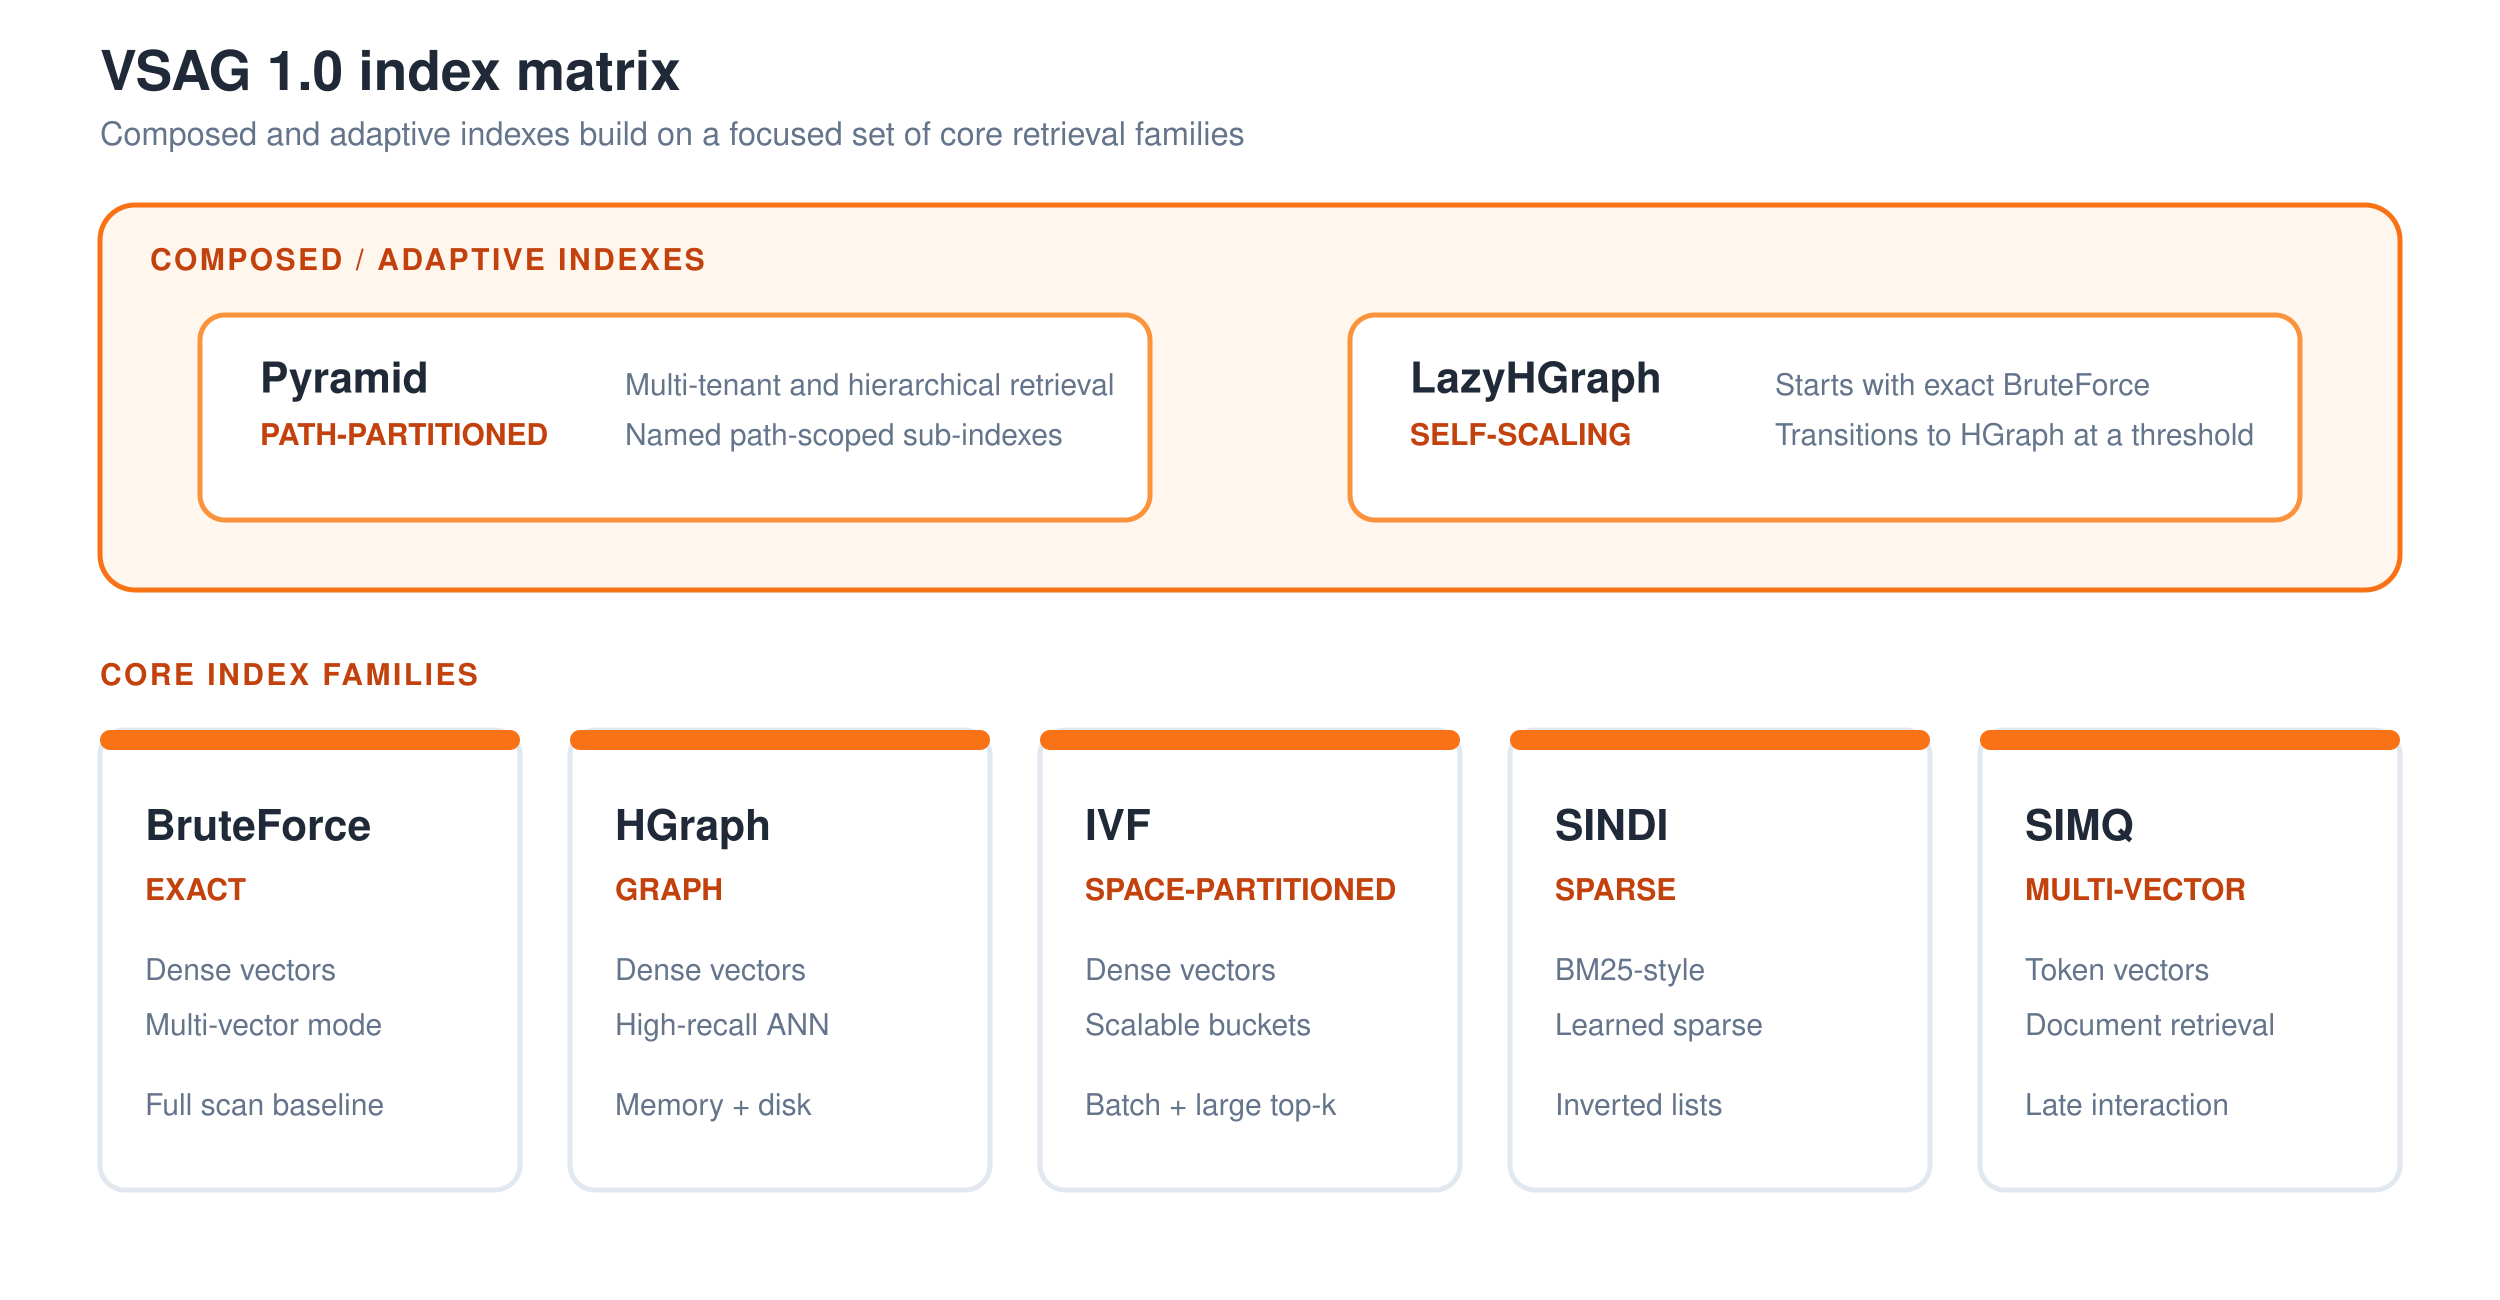
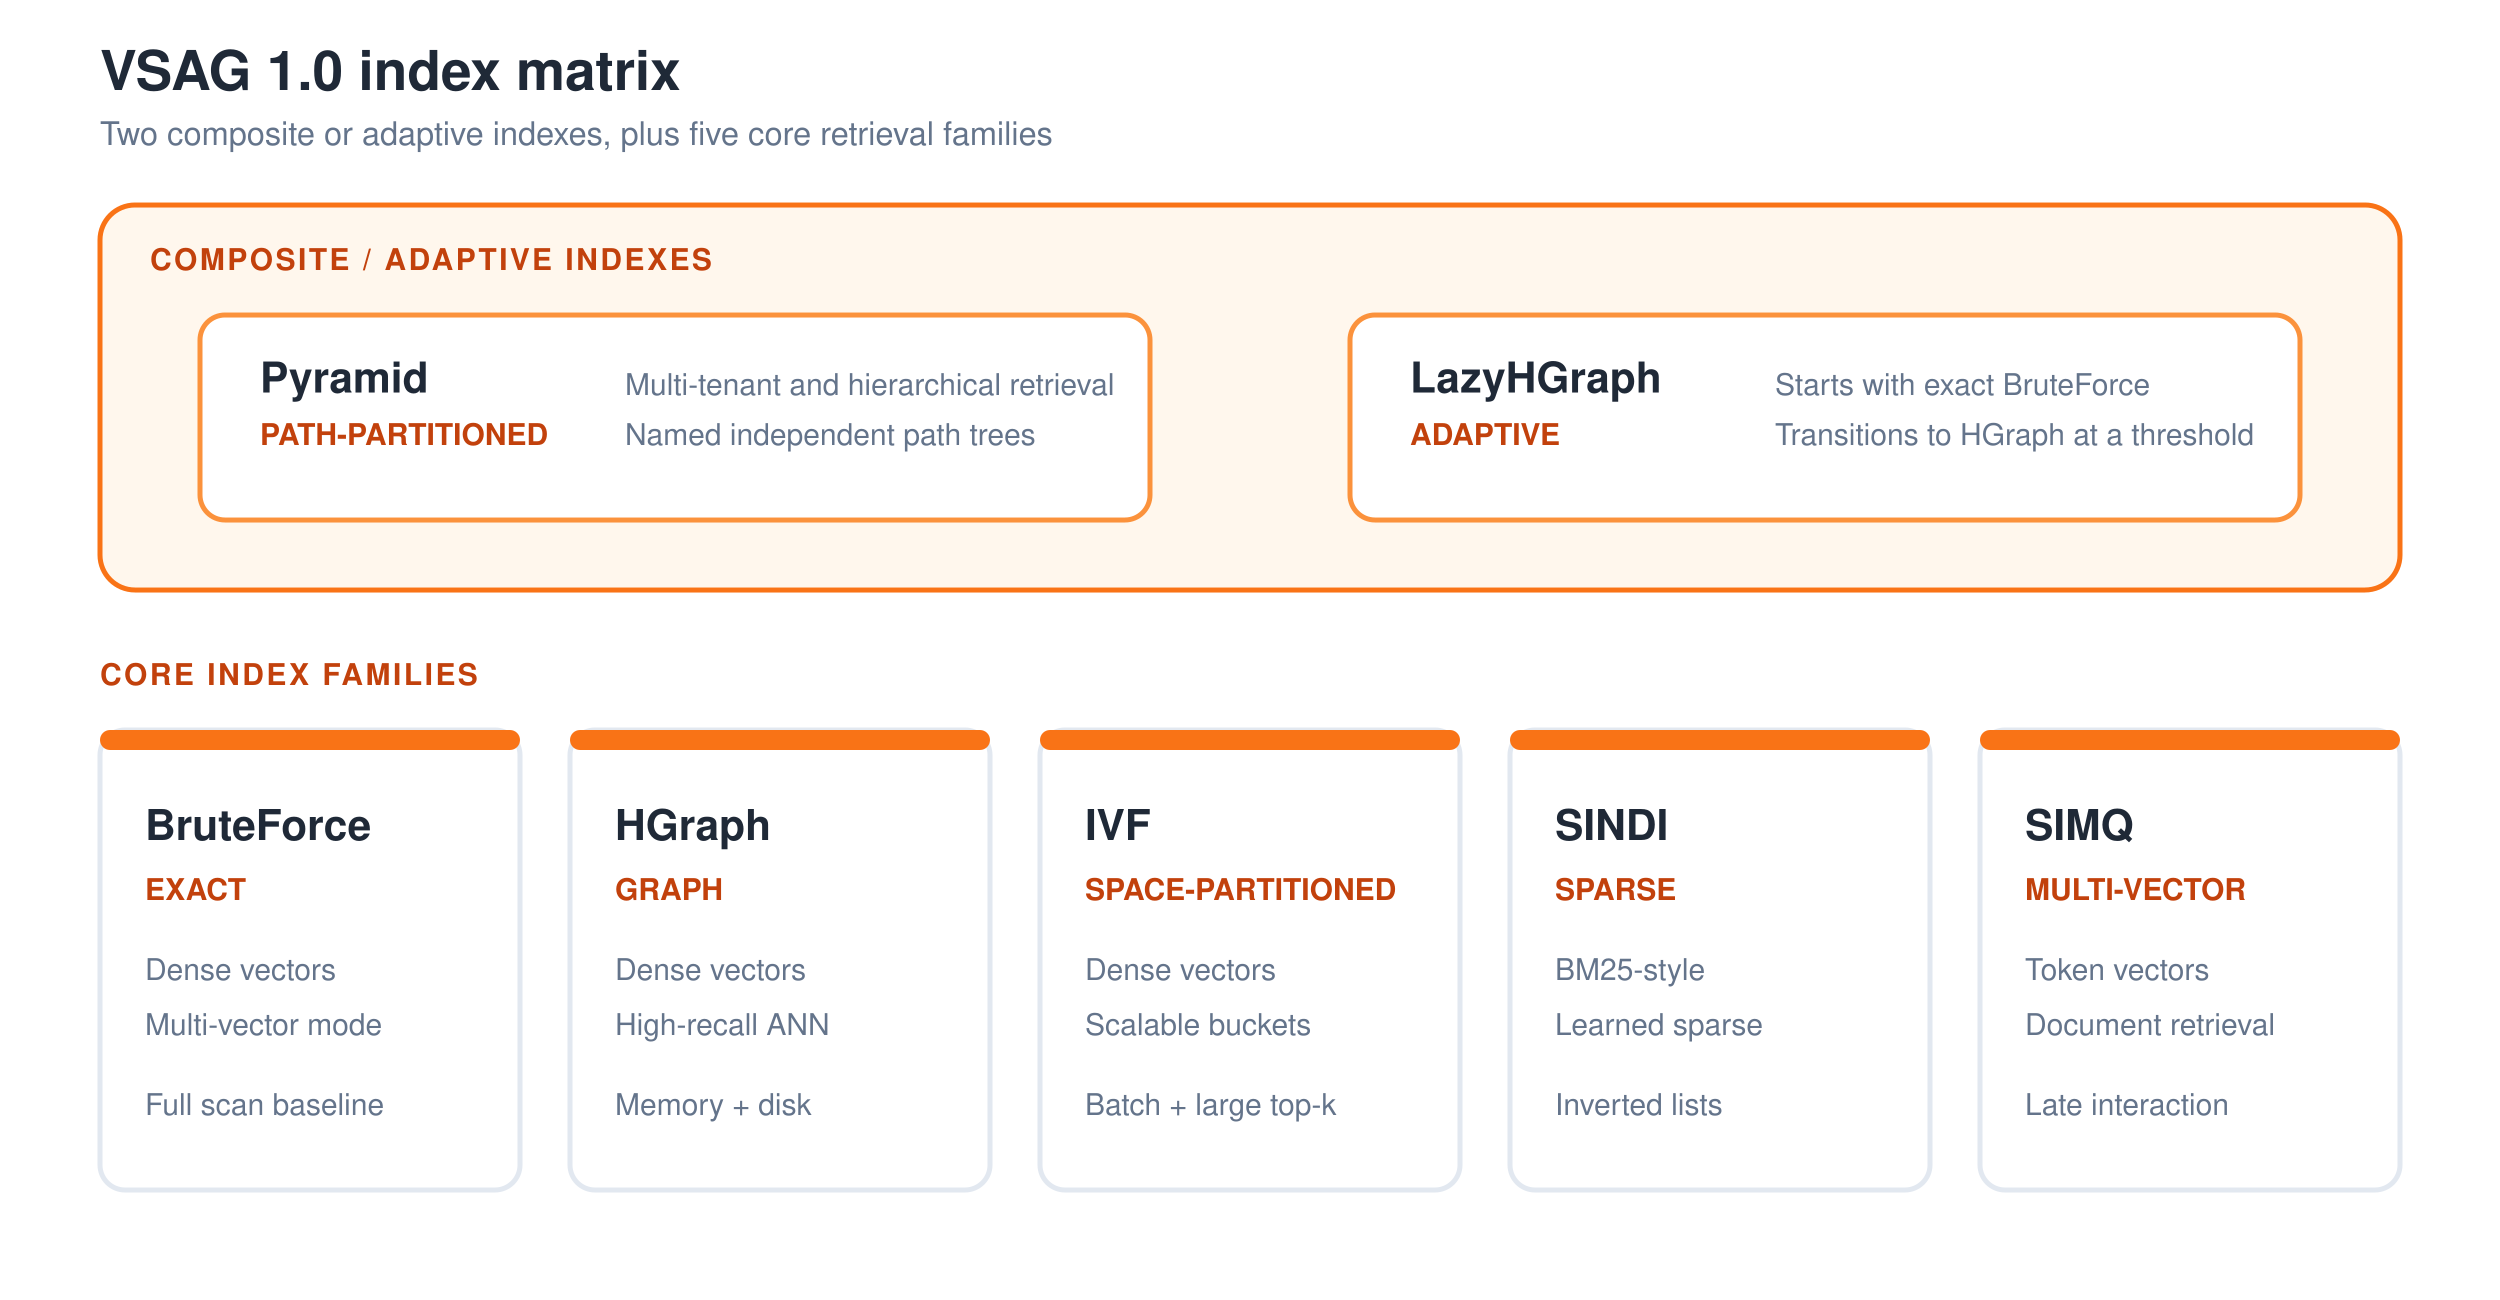
<svg xmlns="http://www.w3.org/2000/svg" viewBox="0 0 1000 520" font-family="-apple-system, BlinkMacSystemFont, 'Segoe UI', Helvetica, Arial, sans-serif">
  <style>
    .title { fill: #1f2937; font-size: 22px; font-weight: 700; }
    .subtitle { fill: #64748b; font-size: 13px; }
    .group { fill: #fff7ed; stroke: #f97316; stroke-width: 2; }
    .group-label { fill: #c2410c; font-size: 12px; font-weight: 700; letter-spacing: 1px; }
    .card { fill: #ffffff; stroke: #fb923c; stroke-width: 2; }
    .core-card { fill: #ffffff; stroke: #e2e8f0; stroke-width: 2; }
    .accent { fill: #f97316; }
    .name { fill: #1f2937; font-size: 17px; font-weight: 700; }
    .kind { fill: #c2410c; font-size: 12px; font-weight: 600; }
    .detail { fill: #64748b; font-size: 12px; }
  </style>
  <rect width="1000" height="520" fill="#ffffff" />
  <text class="title" x="40" y="36">VSAG 1.0 index matrix</text>
  <text class="subtitle" x="40" y="58">
-     Composed and adaptive indexes build on a focused set of core retrieval families
+     Two composite or adaptive indexes, plus five core retrieval families
  </text>
  <rect class="group" x="40" y="82" width="920" height="154" rx="14" />
-   <text class="group-label" x="60" y="108">COMPOSED / ADAPTIVE INDEXES</text>
+   <text class="group-label" x="60" y="108">COMPOSITE / ADAPTIVE INDEXES</text>
  <g transform="translate(80,126)">
    <rect class="card" width="380" height="82" rx="10" />
    <text class="name" x="24" y="31">Pyramid</text>
    <text class="kind" x="24" y="52">PATH-PARTITIONED</text>
    <text class="detail" x="170" y="32">Multi-tenant and hierarchical retrieval</text>
-     <text class="detail" x="170" y="52">Named path-scoped sub-indexes</text>
+     <text class="detail" x="170" y="52">Named independent path trees</text>
  </g>
  <g transform="translate(540,126)">
    <rect class="card" width="380" height="82" rx="10" />
    <text class="name" x="24" y="31">LazyHGraph</text>
-     <text class="kind" x="24" y="52">SELF-SCALING</text>
+     <text class="kind" x="24" y="52">ADAPTIVE</text>
    <text class="detail" x="170" y="32">Starts with exact BruteForce</text>
    <text class="detail" x="170" y="52">Transitions to HGraph at a threshold</text>
  </g>
  <text class="group-label" x="40" y="274">CORE INDEX FAMILIES</text>
  <g transform="translate(40,292)">
    <rect class="core-card" width="168" height="184" rx="10" />
    <rect class="accent" width="168" height="8" rx="4" />
    <text class="name" x="18" y="44">BruteForce</text>
    <text class="kind" x="18" y="68">EXACT</text>
    <text class="detail" x="18" y="100">Dense vectors</text>
    <text class="detail" x="18" y="122">Multi-vector mode</text>
    <text class="detail" x="18" y="154">Full scan baseline</text>
  </g>
  <g transform="translate(228,292)">
    <rect class="core-card" width="168" height="184" rx="10" />
    <rect class="accent" width="168" height="8" rx="4" />
    <text class="name" x="18" y="44">HGraph</text>
    <text class="kind" x="18" y="68">GRAPH</text>
    <text class="detail" x="18" y="100">Dense vectors</text>
    <text class="detail" x="18" y="122">High-recall ANN</text>
    <text class="detail" x="18" y="154">Memory + disk</text>
  </g>
  <g transform="translate(416,292)">
    <rect class="core-card" width="168" height="184" rx="10" />
    <rect class="accent" width="168" height="8" rx="4" />
    <text class="name" x="18" y="44">IVF</text>
    <text class="kind" x="18" y="68">SPACE-PARTITIONED</text>
    <text class="detail" x="18" y="100">Dense vectors</text>
    <text class="detail" x="18" y="122">Scalable buckets</text>
    <text class="detail" x="18" y="154">Batch + large top-k</text>
  </g>
  <g transform="translate(604,292)">
    <rect class="core-card" width="168" height="184" rx="10" />
    <rect class="accent" width="168" height="8" rx="4" />
    <text class="name" x="18" y="44">SINDI</text>
    <text class="kind" x="18" y="68">SPARSE</text>
    <text class="detail" x="18" y="100">BM25-style</text>
    <text class="detail" x="18" y="122">Learned sparse</text>
    <text class="detail" x="18" y="154">Inverted lists</text>
  </g>
  <g transform="translate(792,292)">
    <rect class="core-card" width="168" height="184" rx="10" />
    <rect class="accent" width="168" height="8" rx="4" />
    <text class="name" x="18" y="44">SIMQ</text>
    <text class="kind" x="18" y="68">MULTI-VECTOR</text>
    <text class="detail" x="18" y="100">Token vectors</text>
    <text class="detail" x="18" y="122">Document retrieval</text>
    <text class="detail" x="18" y="154">Late interaction</text>
  </g>
</svg>
